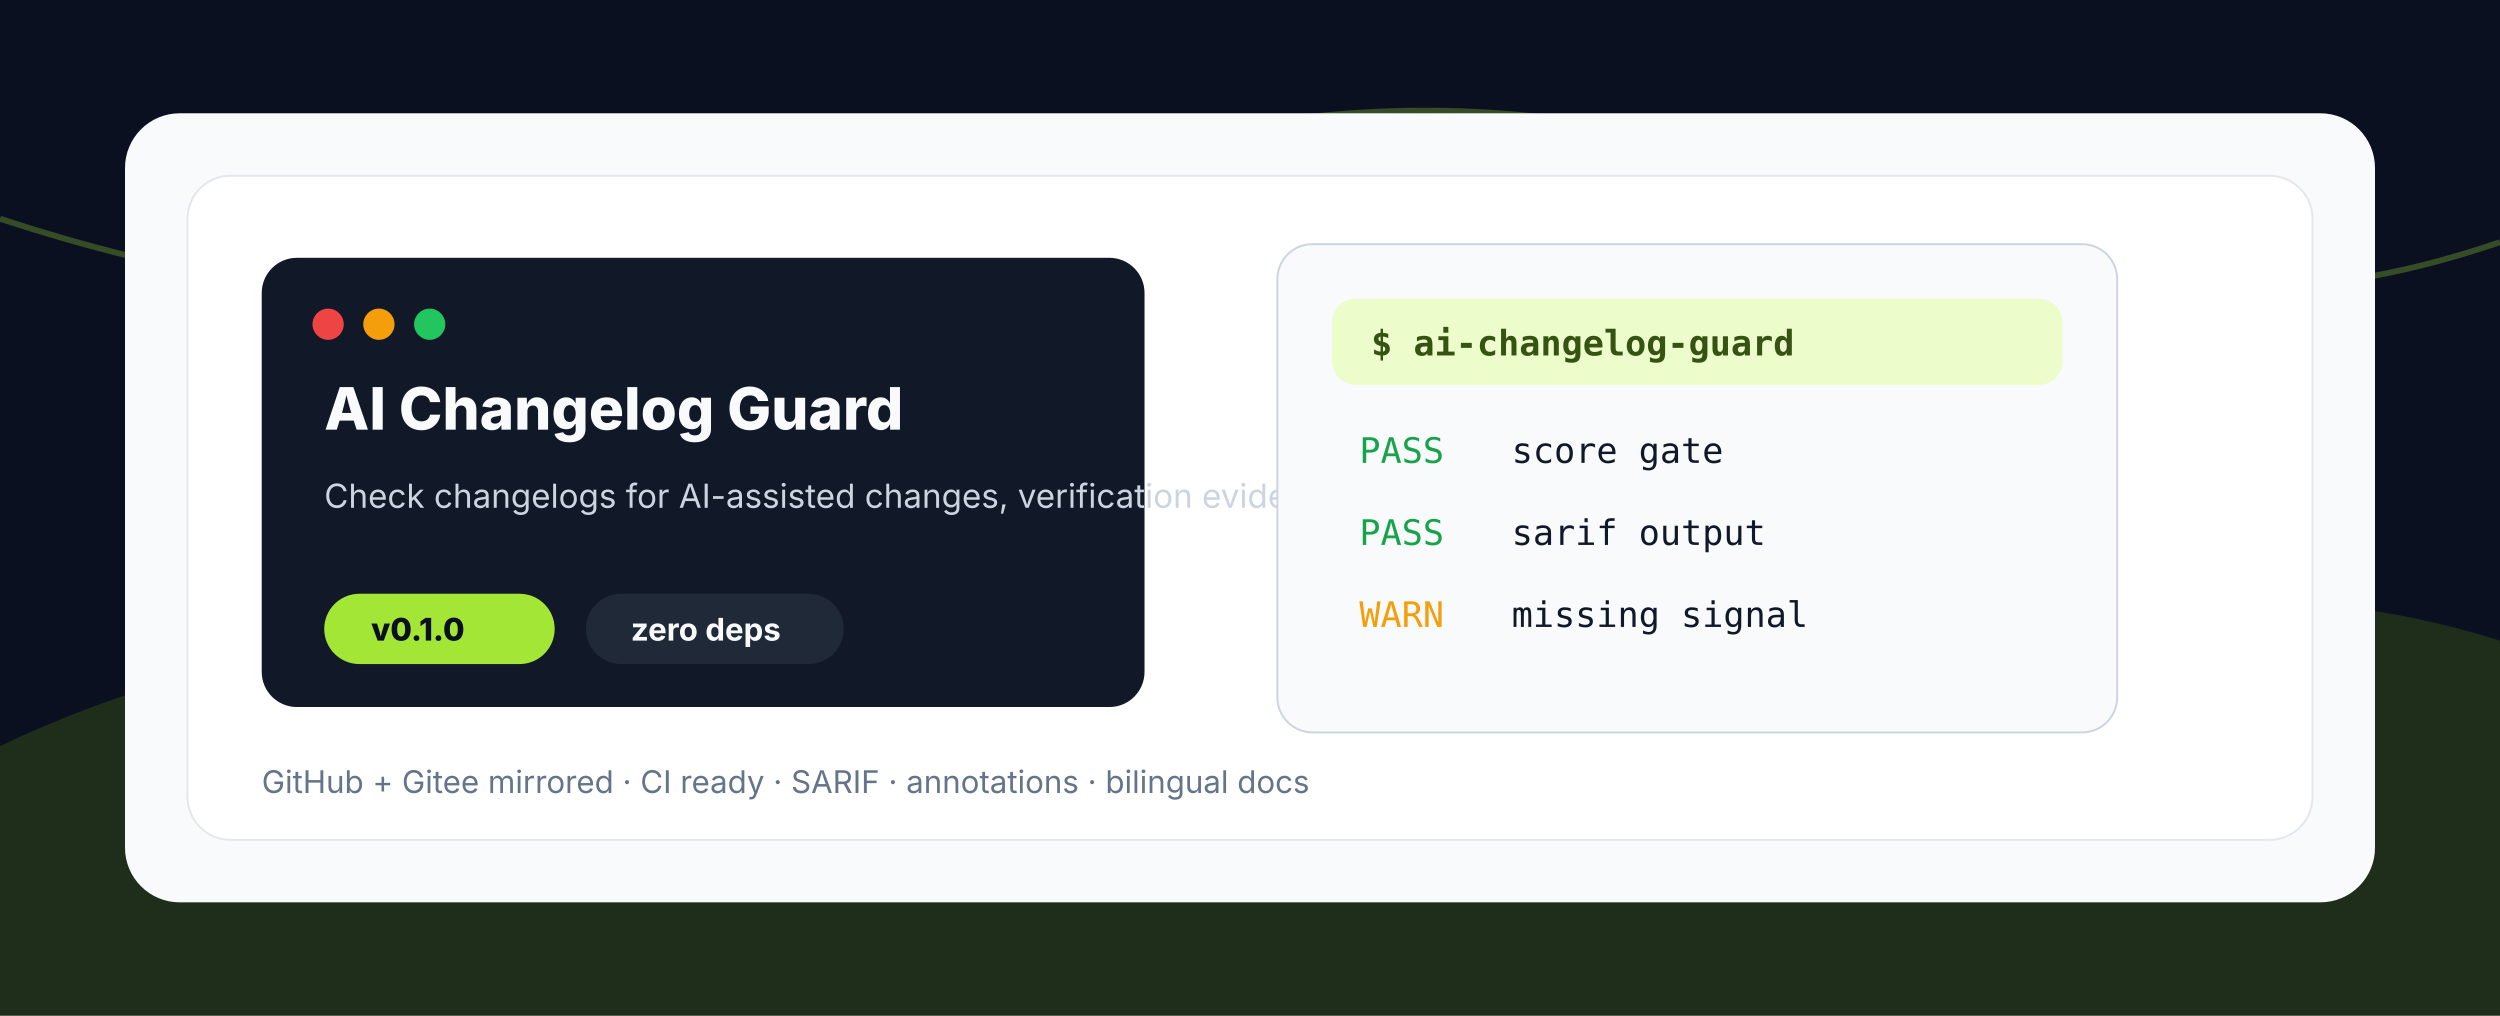
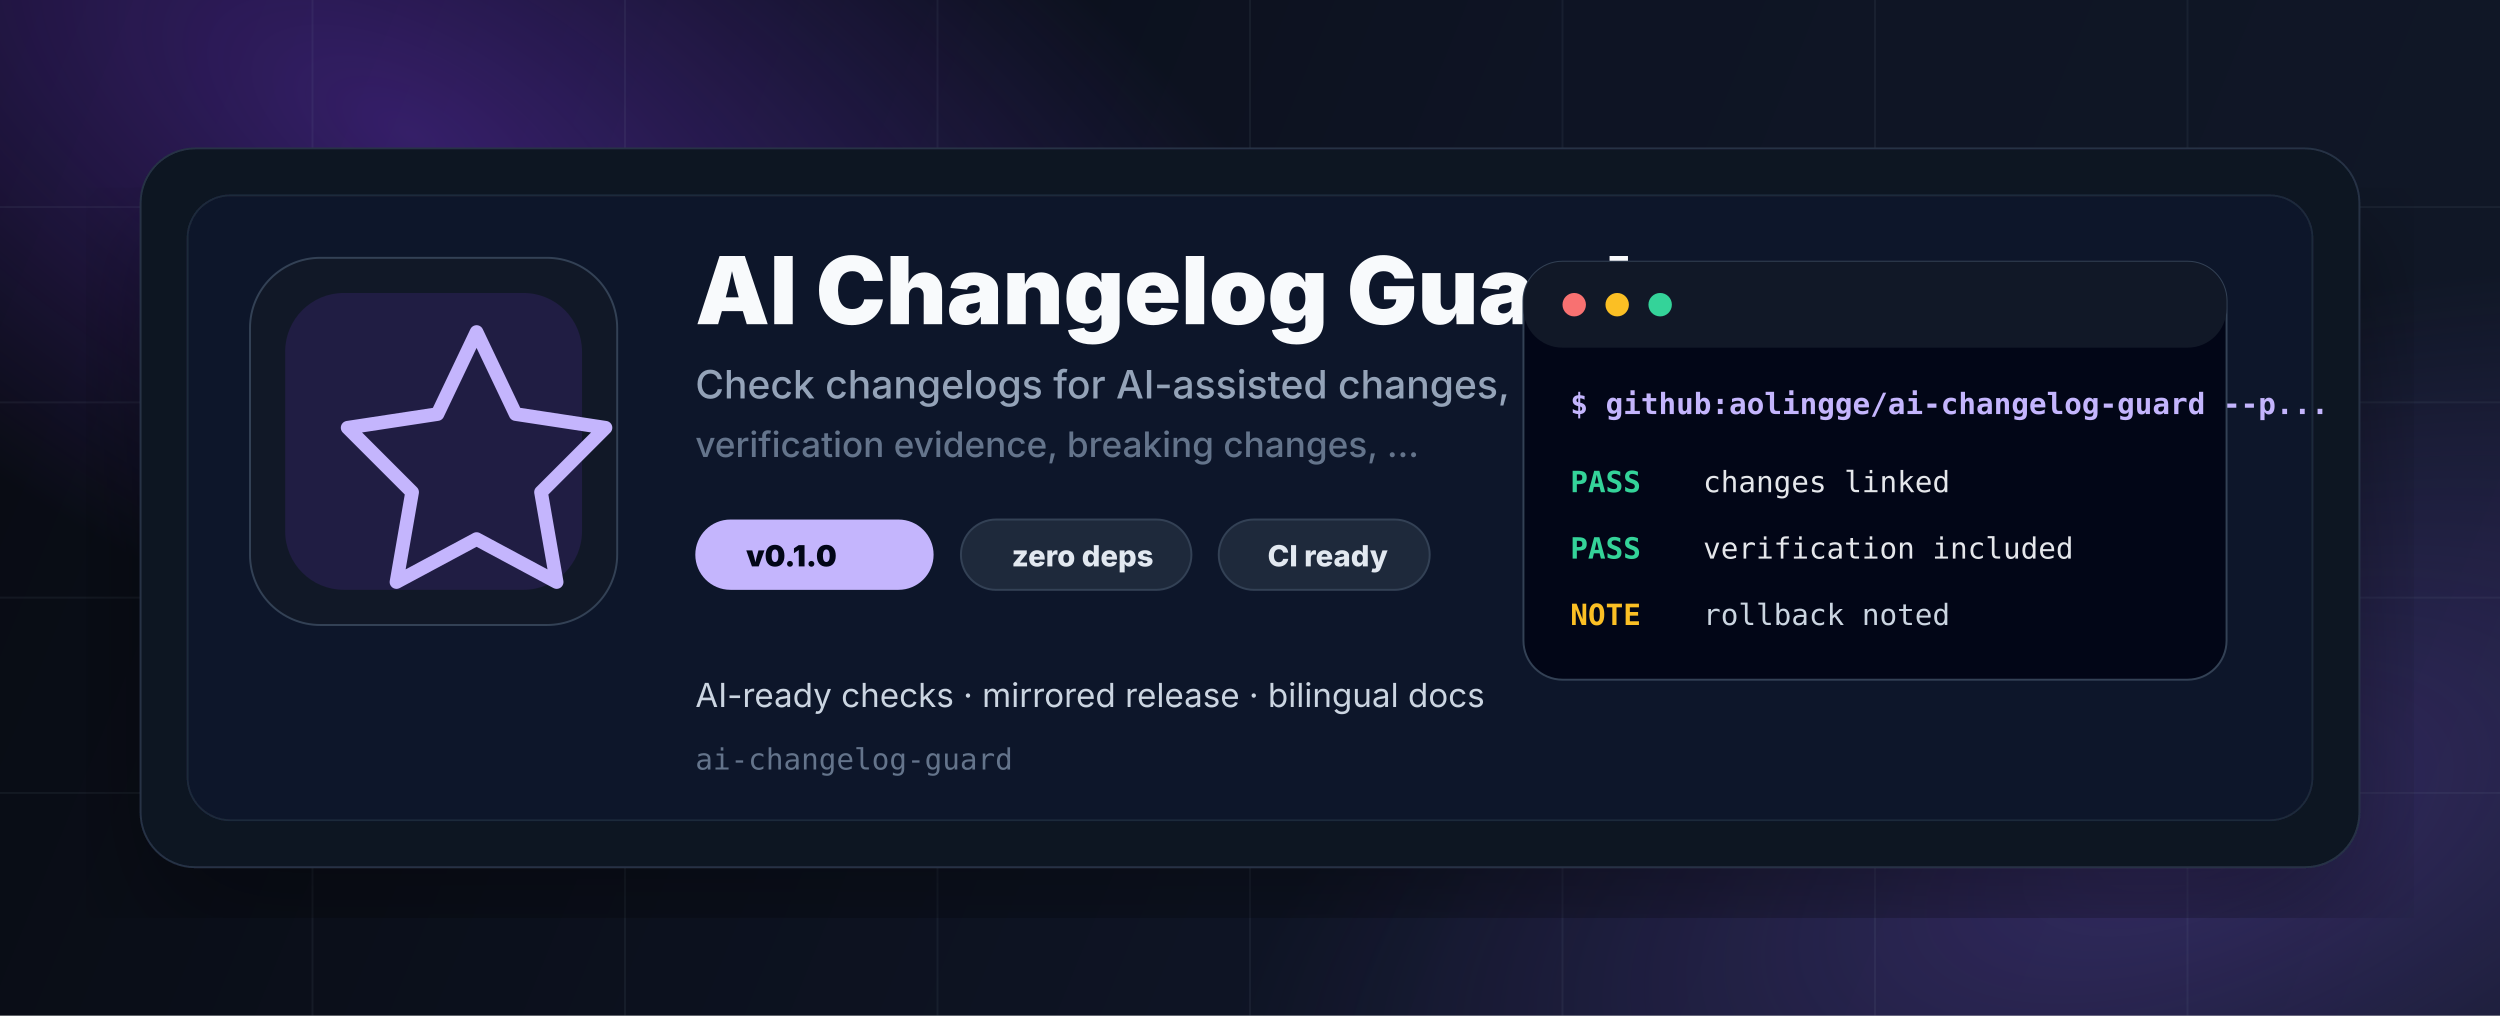
<svg xmlns="http://www.w3.org/2000/svg" width="1280" height="520" viewBox="0 0 1280 520" fill="none">
-   <rect width="1280" height="520" fill="#0B1020" />
-   <path d="M0 382C160 306 308 320 454 371C626 431 772 450 940 365C1062 303 1168 293 1280 328V520H0V382Z" fill="#365314" opacity=".45" />
-   <path d="M0 112C174 169 323 166 506 100C674 39 808 43 970 108C1088 155 1174 160 1280 124" stroke="#A3E635" stroke-width="3" opacity=".28" />
-   <rect x="64" y="58" width="1152" height="404" rx="28" fill="#F8FAFC" />
-   <rect x="96" y="90" width="1088" height="340" rx="22" fill="#FFFFFF" stroke="#E5E7EB" />
-   <rect x="134" y="132" width="452" height="230" rx="18" fill="#111827" />
-   <circle cx="168" cy="166" r="8" fill="#EF4444" />
-   <circle cx="194" cy="166" r="8" fill="#F59E0B" />
-   <circle cx="220" cy="166" r="8" fill="#22C55E" />
-   <text x="166" y="220" fill="#F8FAFC" font-family="Inter,Segoe UI,Arial,sans-serif" font-size="30" font-weight="800">AI Changelog Guard</text>
-   <text x="166" y="260" fill="#CBD5E1" font-family="Inter,Segoe UI,Arial,sans-serif" font-size="17">Check changelogs for AI-assisted changes, verification evidence, breaking changes, and re...</text>
-   <rect x="166" y="304" width="118" height="36" rx="18" fill="#A3E635" />
-   <text x="190" y="328" fill="#0B1020" font-family="Inter,Segoe UI,Arial,sans-serif" font-size="16" font-weight="800">v0.1.0</text>
-   <rect x="300" y="304" width="132" height="36" rx="18" fill="#1F2937" />
-   <text x="323" y="328" fill="#F8FAFC" font-family="Inter,Segoe UI,Arial,sans-serif" font-size="16" font-weight="700">zero deps</text>
-   <g transform="translate(654 125)">
-     <rect width="430" height="250" rx="18" fill="#F8FAFC" stroke="#CBD5E1" />
-     <rect x="28" y="28" width="374" height="44" rx="12" fill="#ECFCCB" />
-     <text x="48" y="57" fill="#365314" font-family="JetBrains Mono,Consolas,monospace" font-size="18" font-weight="700">$ ai-changelog-guard</text>
-     <text x="42" y="112" fill="#16A34A" font-family="JetBrains Mono,Consolas,monospace" font-size="18">PASS</text>
-     <text x="120" y="112" fill="#111827" font-family="JetBrains Mono,Consolas,monospace" font-size="18">score gate</text>
-     <text x="42" y="154" fill="#16A34A" font-family="JetBrains Mono,Consolas,monospace" font-size="18">PASS</text>
-     <text x="120" y="154" fill="#111827" font-family="JetBrains Mono,Consolas,monospace" font-size="18">sarif output</text>
-     <text x="42" y="196" fill="#F59E0B" font-family="JetBrains Mono,Consolas,monospace" font-size="18">WARN</text>
-     <text x="120" y="196" fill="#111827" font-family="JetBrains Mono,Consolas,monospace" font-size="18">missing signal</text>
+   <defs>
+     <linearGradient id="bg" x1="0" y1="0" x2="1280" y2="520" gradientUnits="userSpaceOnUse">
+       <stop stop-color="#080B12" />
+       <stop offset=".55" stop-color="#0E1424" />
+       <stop offset="1" stop-color="#111827" />
+     </linearGradient>
+     <radialGradient id="glowA" cx="0" cy="0" r="1" gradientUnits="userSpaceOnUse" gradientTransform="translate(210 70) rotate(28) scale(560 260)">
+       <stop stop-color="#7C3AED" stop-opacity=".38" />
+       <stop offset="1" stop-color="#7C3AED" stop-opacity="0" />
+     </radialGradient>
+     <radialGradient id="glowB" cx="0" cy="0" r="1" gradientUnits="userSpaceOnUse" gradientTransform="translate(1120 430) rotate(160) scale(520 250)">
+       <stop stop-color="#8B5CF6" stop-opacity=".28" />
+       <stop offset="1" stop-color="#8B5CF6" stop-opacity="0" />
+     </radialGradient>
+     <filter id="shadow" x="44" y="66" width="1192" height="404" filterUnits="userSpaceOnUse" color-interpolation-filters="sRGB">
+       <feDropShadow dx="0" dy="30" stdDeviation="34" flood-color="#000000" flood-opacity=".38" />
+     </filter>
+   </defs>
+   <rect width="1280" height="520" fill="url(#bg)" />
+   <rect width="1280" height="520" fill="url(#glowA)" />
+   <rect width="1280" height="520" fill="url(#glowB)" />
+   <path d="M0 106h1280M0 206h1280M0 306h1280M0 406h1280M160 0v520M320 0v520M480 0v520M640 0v520M800 0v520M960 0v520M1120 0v520" stroke="#94A3B8" stroke-opacity=".08" />
+   <path d="M94 390C256 298 438 286 610 352C782 418 942 396 1186 260" stroke="#C4B5FD" stroke-width="2" stroke-opacity=".22" />
+   <g filter="url(#shadow)">
+     <rect x="72" y="76" width="1136" height="368" rx="28" fill="#0B1220" stroke="#263244" />
+     <rect x="96" y="100" width="1088" height="320" rx="22" fill="#0F172A" stroke="#1E293B" />
  </g>
-   <text x="134" y="406" fill="#64748B" font-family="Inter,Segoe UI,Arial,sans-serif" font-size="16">GitHub + Gitee mirrored · CI ready · SARIF · annotations · bilingual docs</text>
+   <g transform="translate(128 132)">
+     <rect width="188" height="188" rx="36" fill="#111827" stroke="#334155" />
+     <rect x="18" y="18" width="152" height="152" rx="30" fill="#7C3AED" opacity=".14" />
+     <path d="M116 38l20 42 46 7-33 33 8 46-41-22-41 22 8-46-33-33 46-7 20-42Z" stroke="#C4B5FD" stroke-width="7" stroke-linecap="round" stroke-linejoin="round" />
+   </g>
+   <g transform="translate(356 128)">
+     <text x="0" y="38" fill="#F8FAFC" font-family="Inter,Segoe UI,Arial,sans-serif" font-size="48" font-weight="850">AI Changelog Guard</text>
+     <text x="0" y="76" fill="#94A3B8" font-family="Inter,Segoe UI,Arial,sans-serif" font-size="20" font-weight="500">Check changelogs for AI-assisted changes,</text>
+     <text x="0" y="106" fill="#64748B" font-family="Inter,Segoe UI,Arial,sans-serif" font-size="18" font-weight="500">verification evidence, breaking changes, ...</text>
+     <g transform="translate(0 138)">
+       <rect width="122" height="36" rx="18" fill="#C4B5FD" />
+       <text x="26" y="24" fill="#020617" font-family="Inter,Segoe UI,Arial,sans-serif" font-size="15" font-weight="850">v0.1.0</text>
+       <rect x="136" width="118" height="36" rx="18" fill="#1E293B" stroke="#334155" />
+       <text x="162" y="24" fill="#E2E8F0" font-family="Inter,Segoe UI,Arial,sans-serif" font-size="15" font-weight="760">zero deps</text>
+       <rect x="268" width="108" height="36" rx="18" fill="#1E293B" stroke="#334155" />
+       <text x="293" y="24" fill="#E2E8F0" font-family="Inter,Segoe UI,Arial,sans-serif" font-size="15" font-weight="760">CI ready</text>
+     </g>
+     <text x="0" y="234" fill="#CBD5E1" font-family="Inter,Segoe UI,Arial,sans-serif" font-size="17">AI-ready checks · mirrored release · bilingual docs</text>
+     <text x="0" y="266" fill="#64748B" font-family="JetBrains Mono,Consolas,monospace" font-size="15">ai-changelog-guard</text>
+   </g>
+   <g transform="translate(780 134)">
+     <rect width="360" height="214" rx="20" fill="#020617" stroke="#334155" />
+     <rect x="0" y="0" width="360" height="44" rx="20" fill="#111827" />
+     <circle cx="26" cy="22" r="6" fill="#F87171" />
+     <circle cx="48" cy="22" r="6" fill="#FBBF24" />
+     <circle cx="70" cy="22" r="6" fill="#34D399" />
+     <text x="24" y="78" fill="#C4B5FD" font-family="JetBrains Mono,Consolas,monospace" font-size="15" font-weight="700">$ github:aolingge/ai-changelog-guard --p...</text>
+     <text x="24" y="118" fill="#34D399" font-family="JetBrains Mono,Consolas,monospace" font-size="15" font-weight="700">PASS</text>
+     <text x="92" y="118" fill="#E5E7EB" font-family="JetBrains Mono,Consolas,monospace" font-size="15">changes linked</text>
+     <text x="24" y="152" fill="#34D399" font-family="JetBrains Mono,Consolas,monospace" font-size="15" font-weight="700">PASS</text>
+     <text x="92" y="152" fill="#E5E7EB" font-family="JetBrains Mono,Consolas,monospace" font-size="15">verification included</text>
+     <text x="24" y="186" fill="#FBBF24" font-family="JetBrains Mono,Consolas,monospace" font-size="15" font-weight="700">NOTE</text>
+     <text x="92" y="186" fill="#CBD5E1" font-family="JetBrains Mono,Consolas,monospace" font-size="15">rollback noted</text>
+   </g>
</svg>
